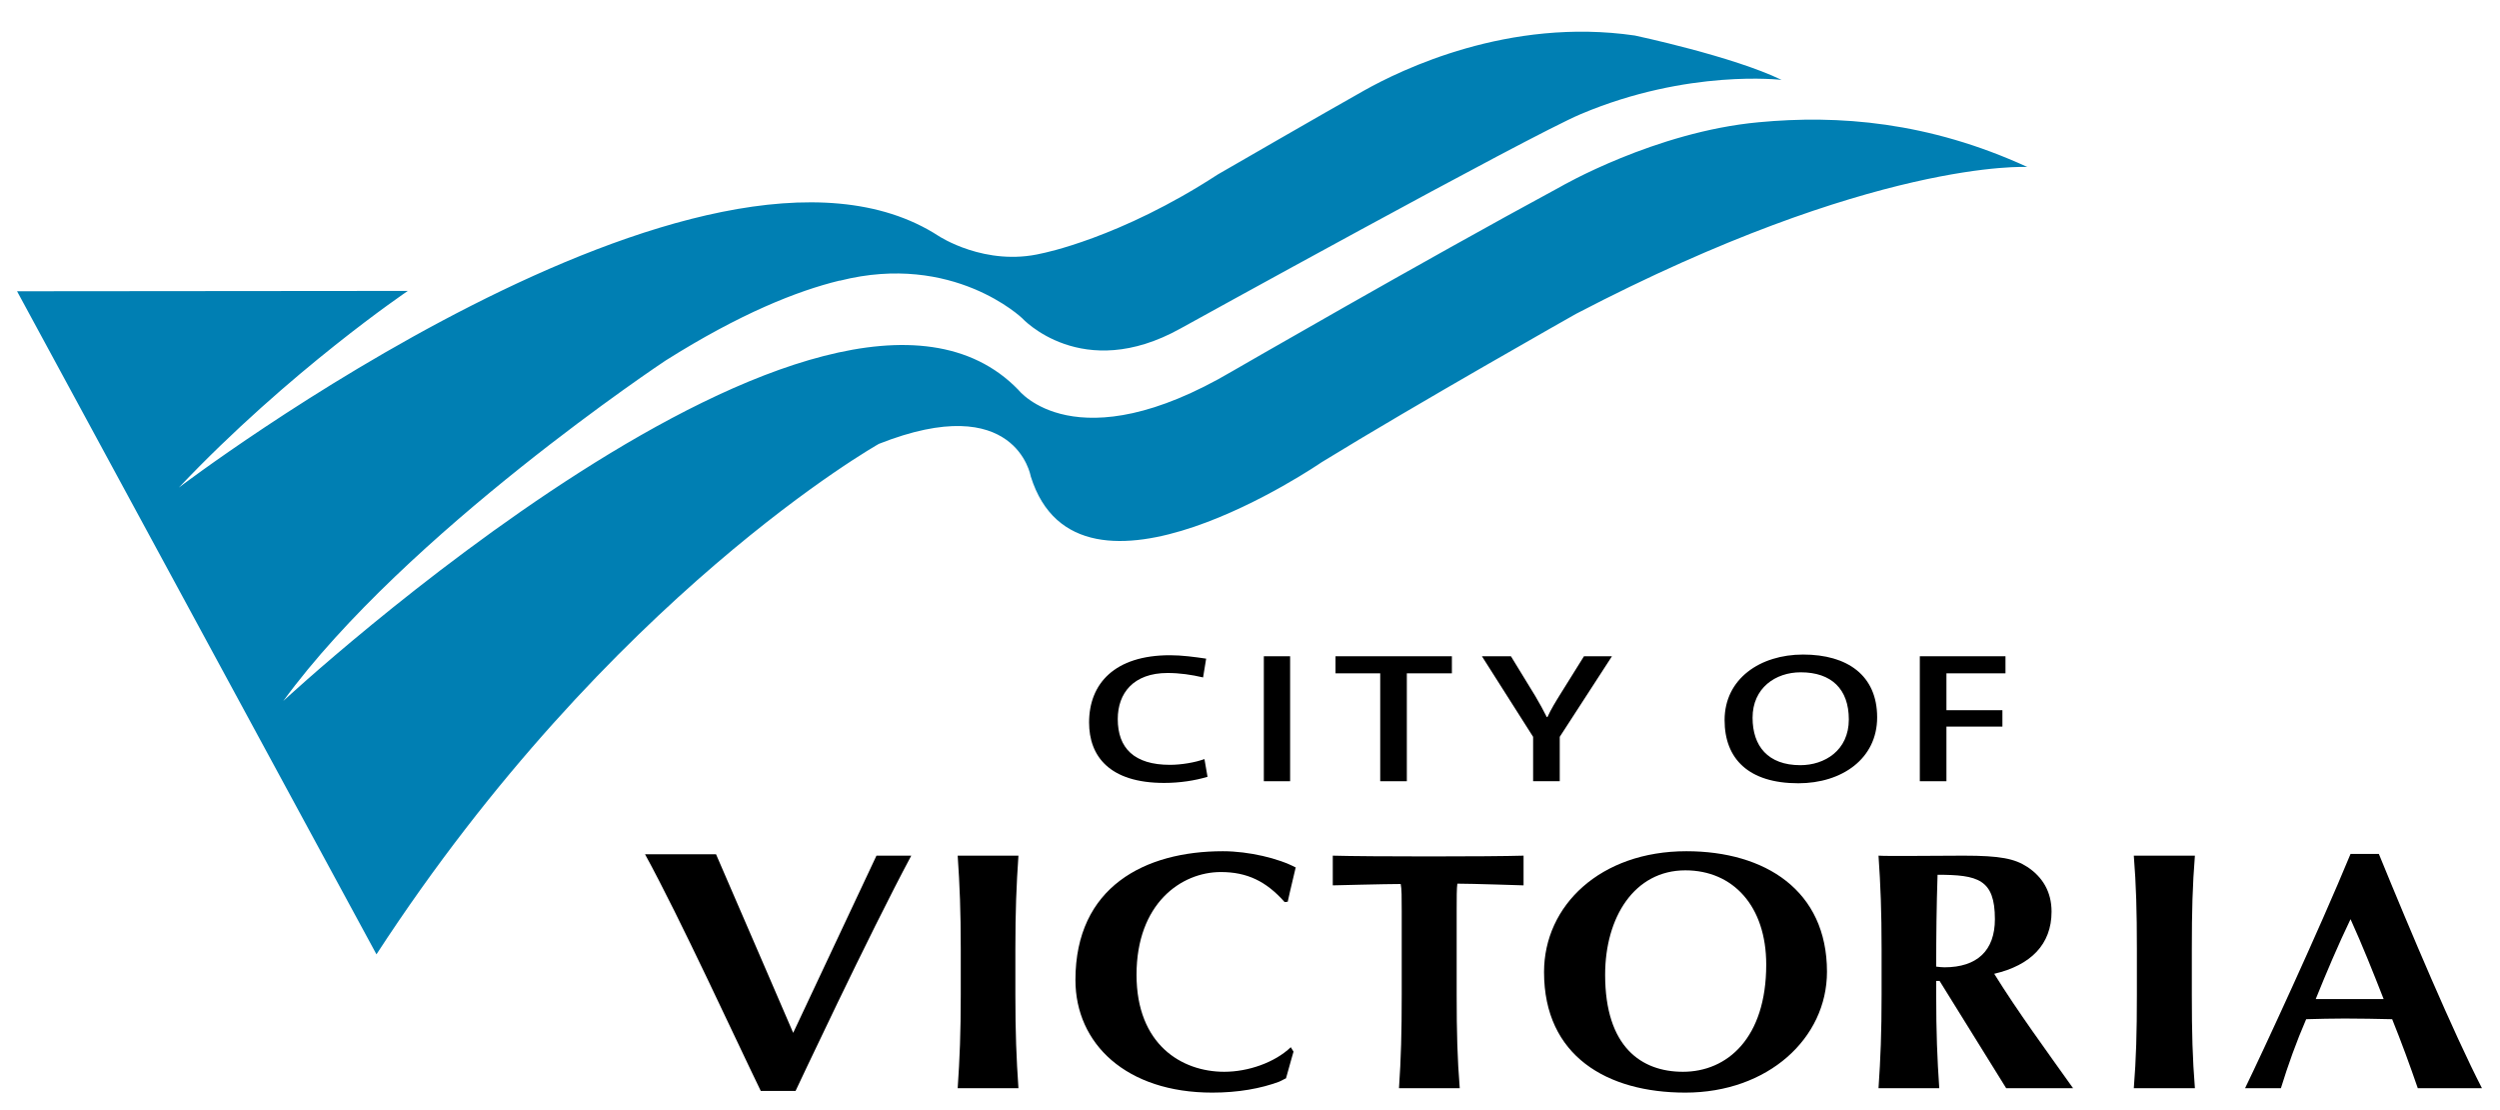
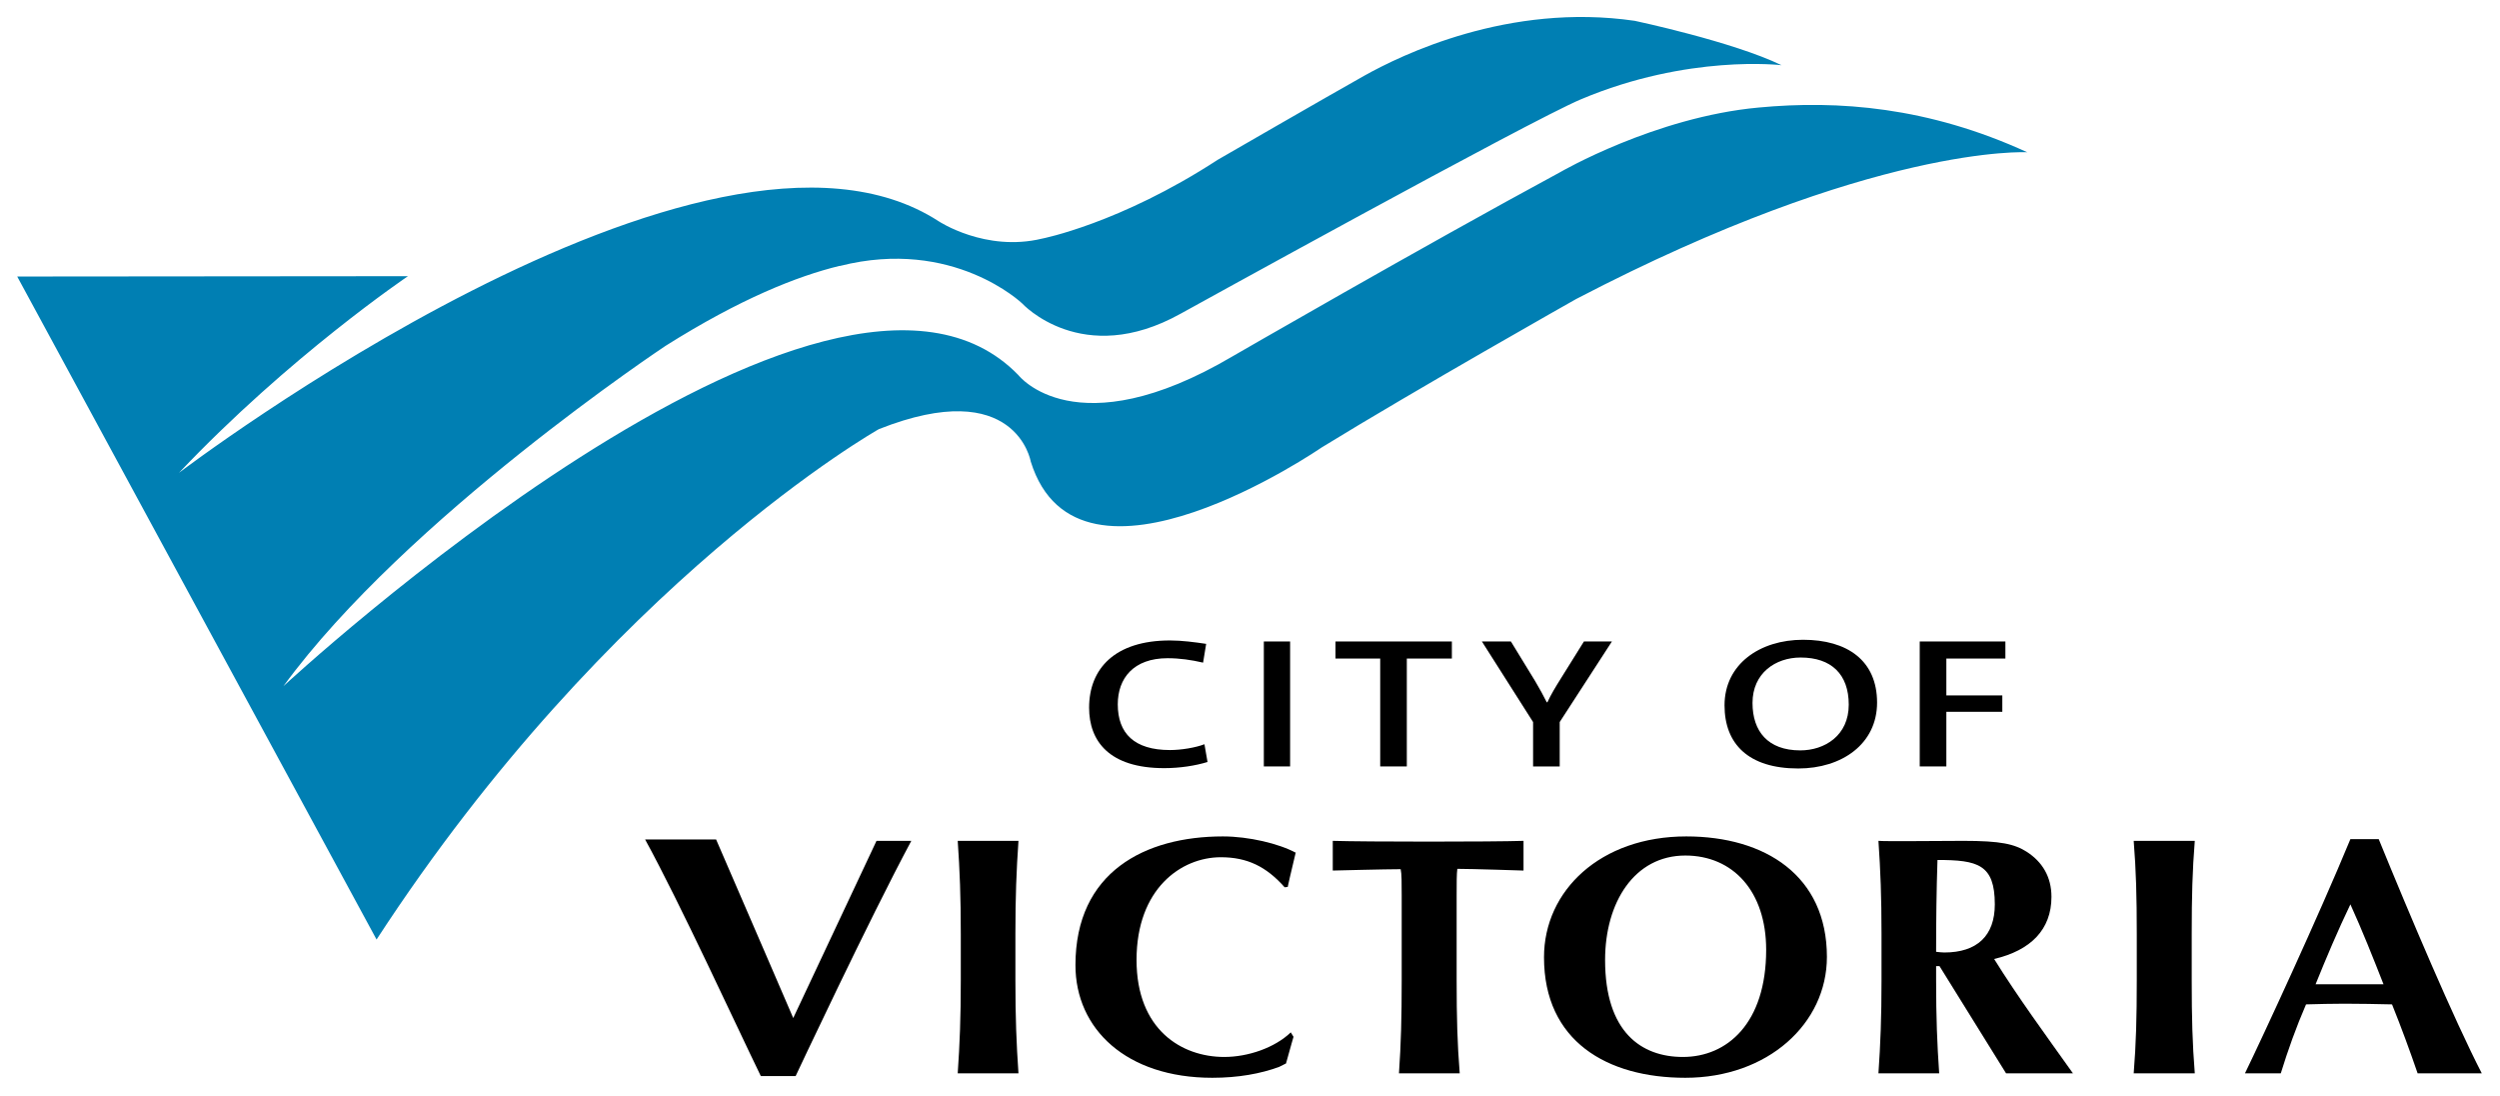
- <svg xmlns="http://www.w3.org/2000/svg" viewBox="22 733 73.22 32.5" width="292.87" height="130">
+ <svg xmlns="http://www.w3.org/2000/svg" viewBox="22 733.43 73.22 32.08" width="292.87" height="128.3">
  <path d="M46.61 741.22C49.93 740.38 51.95 742.32 51.95 742.32C51.95 742.32 53.7 744.23 56.59 742.62C56.59 742.62 66.8 736.98 68.32 736.34C71.47 735.01 74.2 735.34 74.2 735.34C72.78 734.65 69.9 734.04 69.9 734.04C66.2 733.5 63.04 735.05 61.97 735.65C60.9 736.25 57.68 738.11 57.68 738.11C54.81 739.98 52.53 740.42 52.53 740.42C50.87 740.82 49.5 739.91 49.5 739.91C42.71 735.51 27.24 747.28 27.24 747.28C30.48 743.86 33.95 741.52 33.95 741.52L22.5 741.53L33.03 760.95C39.88 750.43 47.75 746 47.75 746C51.77 744.41 52.2 746.95 52.2 746.95C53.6 751.44 60.72 746.54 60.72 746.54C63.52 744.82 68.18 742.19 68.18 742.19C76.91 737.64 81.4 737.89 81.4 737.89C78.5 736.56 75.86 736.36 73.53 736.58C70.49 736.86 67.72 738.47 67.72 738.47C63.63 740.68 58.11 743.87 58.11 743.87C53.51 746.58 51.84 744.42 51.84 744.42C46.3 738.69 30.3 753.53 30.3 753.53C33.9 748.6 41.5 743.56 41.5 743.56C43.69 742.18 45.36 741.52 46.59 741.22Z" fill="#007fb3" />
  <path d="M50.06 764.87C50.12 764 50.15 763.24 50.15 762.14L50.15 760.79C50.15 759.69 50.12 758.93 50.06 758.06L51.84 758.06C51.78 758.93 51.75 759.69 51.75 760.79L51.75 762.14C51.75 763.24 51.78 764 51.84 764.87L50.06 764.87Z" fill="#000000" />
  <path d="M61.05 758.06C62.04 758.09 65.71 758.09 66.64 758.06L66.64 758.93C66.64 758.93 65.13 758.88 64.7 758.88C64.68 759.02 64.68 759.29 64.68 759.67L64.68 762.14C64.68 763.24 64.7 764 64.77 764.87L62.99 764.87C63.05 764 63.07 763.24 63.07 762.14L63.07 759.67C63.07 759.29 63.07 759.02 63.04 758.89C62.62 758.89 61.05 758.93 61.05 758.93L61.05 758.06Z" fill="#000000" />
  <path d="M71.41 757.93C73.72 757.93 75.53 759.08 75.53 761.46C75.53 763.41 73.8 765 71.38 765C69.09 765 67.24 763.93 67.24 761.47C67.24 759.52 68.89 757.93 71.41 757.93ZM71.38 758.49C69.89 758.49 69.03 759.86 69.03 761.55C69.03 763.66 70.09 764.39 71.31 764.39C72.61 764.39 73.75 763.4 73.75 761.25C73.75 759.54 72.78 758.49 71.38 758.49Z" fill="#000000" />
  <path d="M80.78 764.87L78.83 761.73L78.73 761.73L78.73 762.14C78.73 763.24 78.76 764 78.82 764.87L77.04 764.87C77.1 764 77.13 763.24 77.13 762.14L77.13 760.79C77.13 759.69 77.1 758.93 77.04 758.06C77.28 758.08 78.79 758.06 79.53 758.06C80.62 758.06 81.03 758.15 81.4 758.39C81.84 758.68 82.11 759.11 82.11 759.7C82.11 760.66 81.5 761.27 80.43 761.52C81.12 762.63 81.95 763.76 82.74 764.87L80.78 764.87ZM78.77 758.62C78.74 759.52 78.73 760.41 78.73 761.31C78.82 761.32 78.9 761.33 78.97 761.33C79.93 761.33 80.45 760.84 80.45 759.92C80.45 758.75 79.95 758.62 78.77 758.62Z" fill="#000000" />
  <path d="M86.31 758.06C86.24 758.93 86.22 759.69 86.22 760.79L86.22 762.14C86.22 763.24 86.24 764 86.31 764.87L84.52 764.87C84.59 764 84.61 763.24 84.61 762.14L84.61 760.79C84.61 759.69 84.59 758.93 84.52 758.06L86.31 758.06Z" fill="#000000" />
  <path d="M91.7 758.01C92.62 760.26 93.89 763.26 94.72 764.87L92.84 764.87C92.61 764.2 92.36 763.52 92.09 762.85C91.62 762.84 91.17 762.83 90.7 762.83C90.32 762.83 89.95 762.84 89.57 762.85C89.28 763.52 89.04 764.19 88.83 764.87L87.78 764.87C88.31 763.78 89.94 760.26 90.87 758.01L91.7 758.01ZM91.84 762.26C91.53 761.47 91.22 760.69 90.87 759.92C90.5 760.69 90.17 761.47 89.85 762.26L91.84 762.26Z" fill="#000000" />
  <path d="M59.96 758.42C59.83 758.95 59.73 759.41 59.73 759.41L59.64 759.42C59.1 758.81 58.54 758.54 57.77 758.54C56.61 758.54 55.3 759.46 55.3 761.55C55.3 763.59 56.62 764.39 57.87 764.39C58.57 764.39 59.35 764.12 59.82 763.67L59.9 763.8C59.9 763.8 59.82 764.07 59.68 764.58C59.68 764.58 59.54 764.65 59.48 764.68C58.94 764.88 58.28 765 57.52 765C55 765 53.51 763.57 53.51 761.7C53.51 758.97 55.55 757.93 57.83 757.93C58.59 757.93 59.47 758.14 59.97 758.41L59.96 758.42Z" fill="#000000" />
  <path d="M48.7 758.06C47.46 760.37 45.31 764.95 45.31 764.95L44.29 764.95C43.56 763.45 41.92 759.88 40.9 758.02L42.98 758.02C43.77 759.84 45.24 763.25 45.24 763.25L47.68 758.06L48.7 758.06Z" fill="#000000" />
  <path d="M56.11 755.93C54.5 755.93 53.91 755.14 53.91 754.16C53.91 753.02 54.66 752.19 56.28 752.19C56.63 752.19 57 752.24 57.34 752.29L57.25 752.84C56.91 752.76 56.56 752.71 56.21 752.71C55.21 752.71 54.75 753.3 54.75 754.06C54.75 754.91 55.23 755.4 56.28 755.4C56.61 755.4 57.03 755.33 57.29 755.23L57.38 755.75C57.02 755.86 56.57 755.93 56.11 755.93Z" fill="#000000" />
  <path d="M59.03 752.22H59.8V755.88H59.03Z" fill="#000000" />
  <path d="M63.22 752.72L63.22 755.88L62.44 755.88L62.44 752.72L61.13 752.72L61.13 752.22L64.54 752.22L64.54 752.72L63.22 752.72Z" fill="#000000" />
  <path d="M67.7 754.58L67.7 755.88L66.92 755.88L66.92 754.58L65.42 752.22L66.27 752.22L66.98 753.38C67.11 753.6 67.22 753.8 67.32 754L67.34 754C67.44 753.78 67.58 753.55 67.73 753.31L68.41 752.22L69.23 752.22L67.7 754.58Z" fill="#000000" />
  <path d="M74.76 752.69C74.02 752.69 73.35 753.15 73.35 754.02C73.35 754.85 73.8 755.41 74.75 755.41C75.46 755.41 76.17 754.98 76.17 754.07C76.17 753.18 75.66 752.69 74.76 752.69ZM74.69 755.94C73.23 755.94 72.53 755.22 72.53 754.09C72.53 752.88 73.57 752.17 74.83 752.17C76.13 752.17 77 752.78 77 754.01C77 755.22 75.97 755.94 74.69 755.94Z" fill="#000000" />
  <path d="M79.03 752.72L79.03 753.8L80.67 753.8L80.67 754.28L79.03 754.28L79.03 755.88L78.25 755.88L78.25 752.22L80.76 752.22L80.76 752.72L79.03 752.72Z" fill="#000000" />
</svg>
